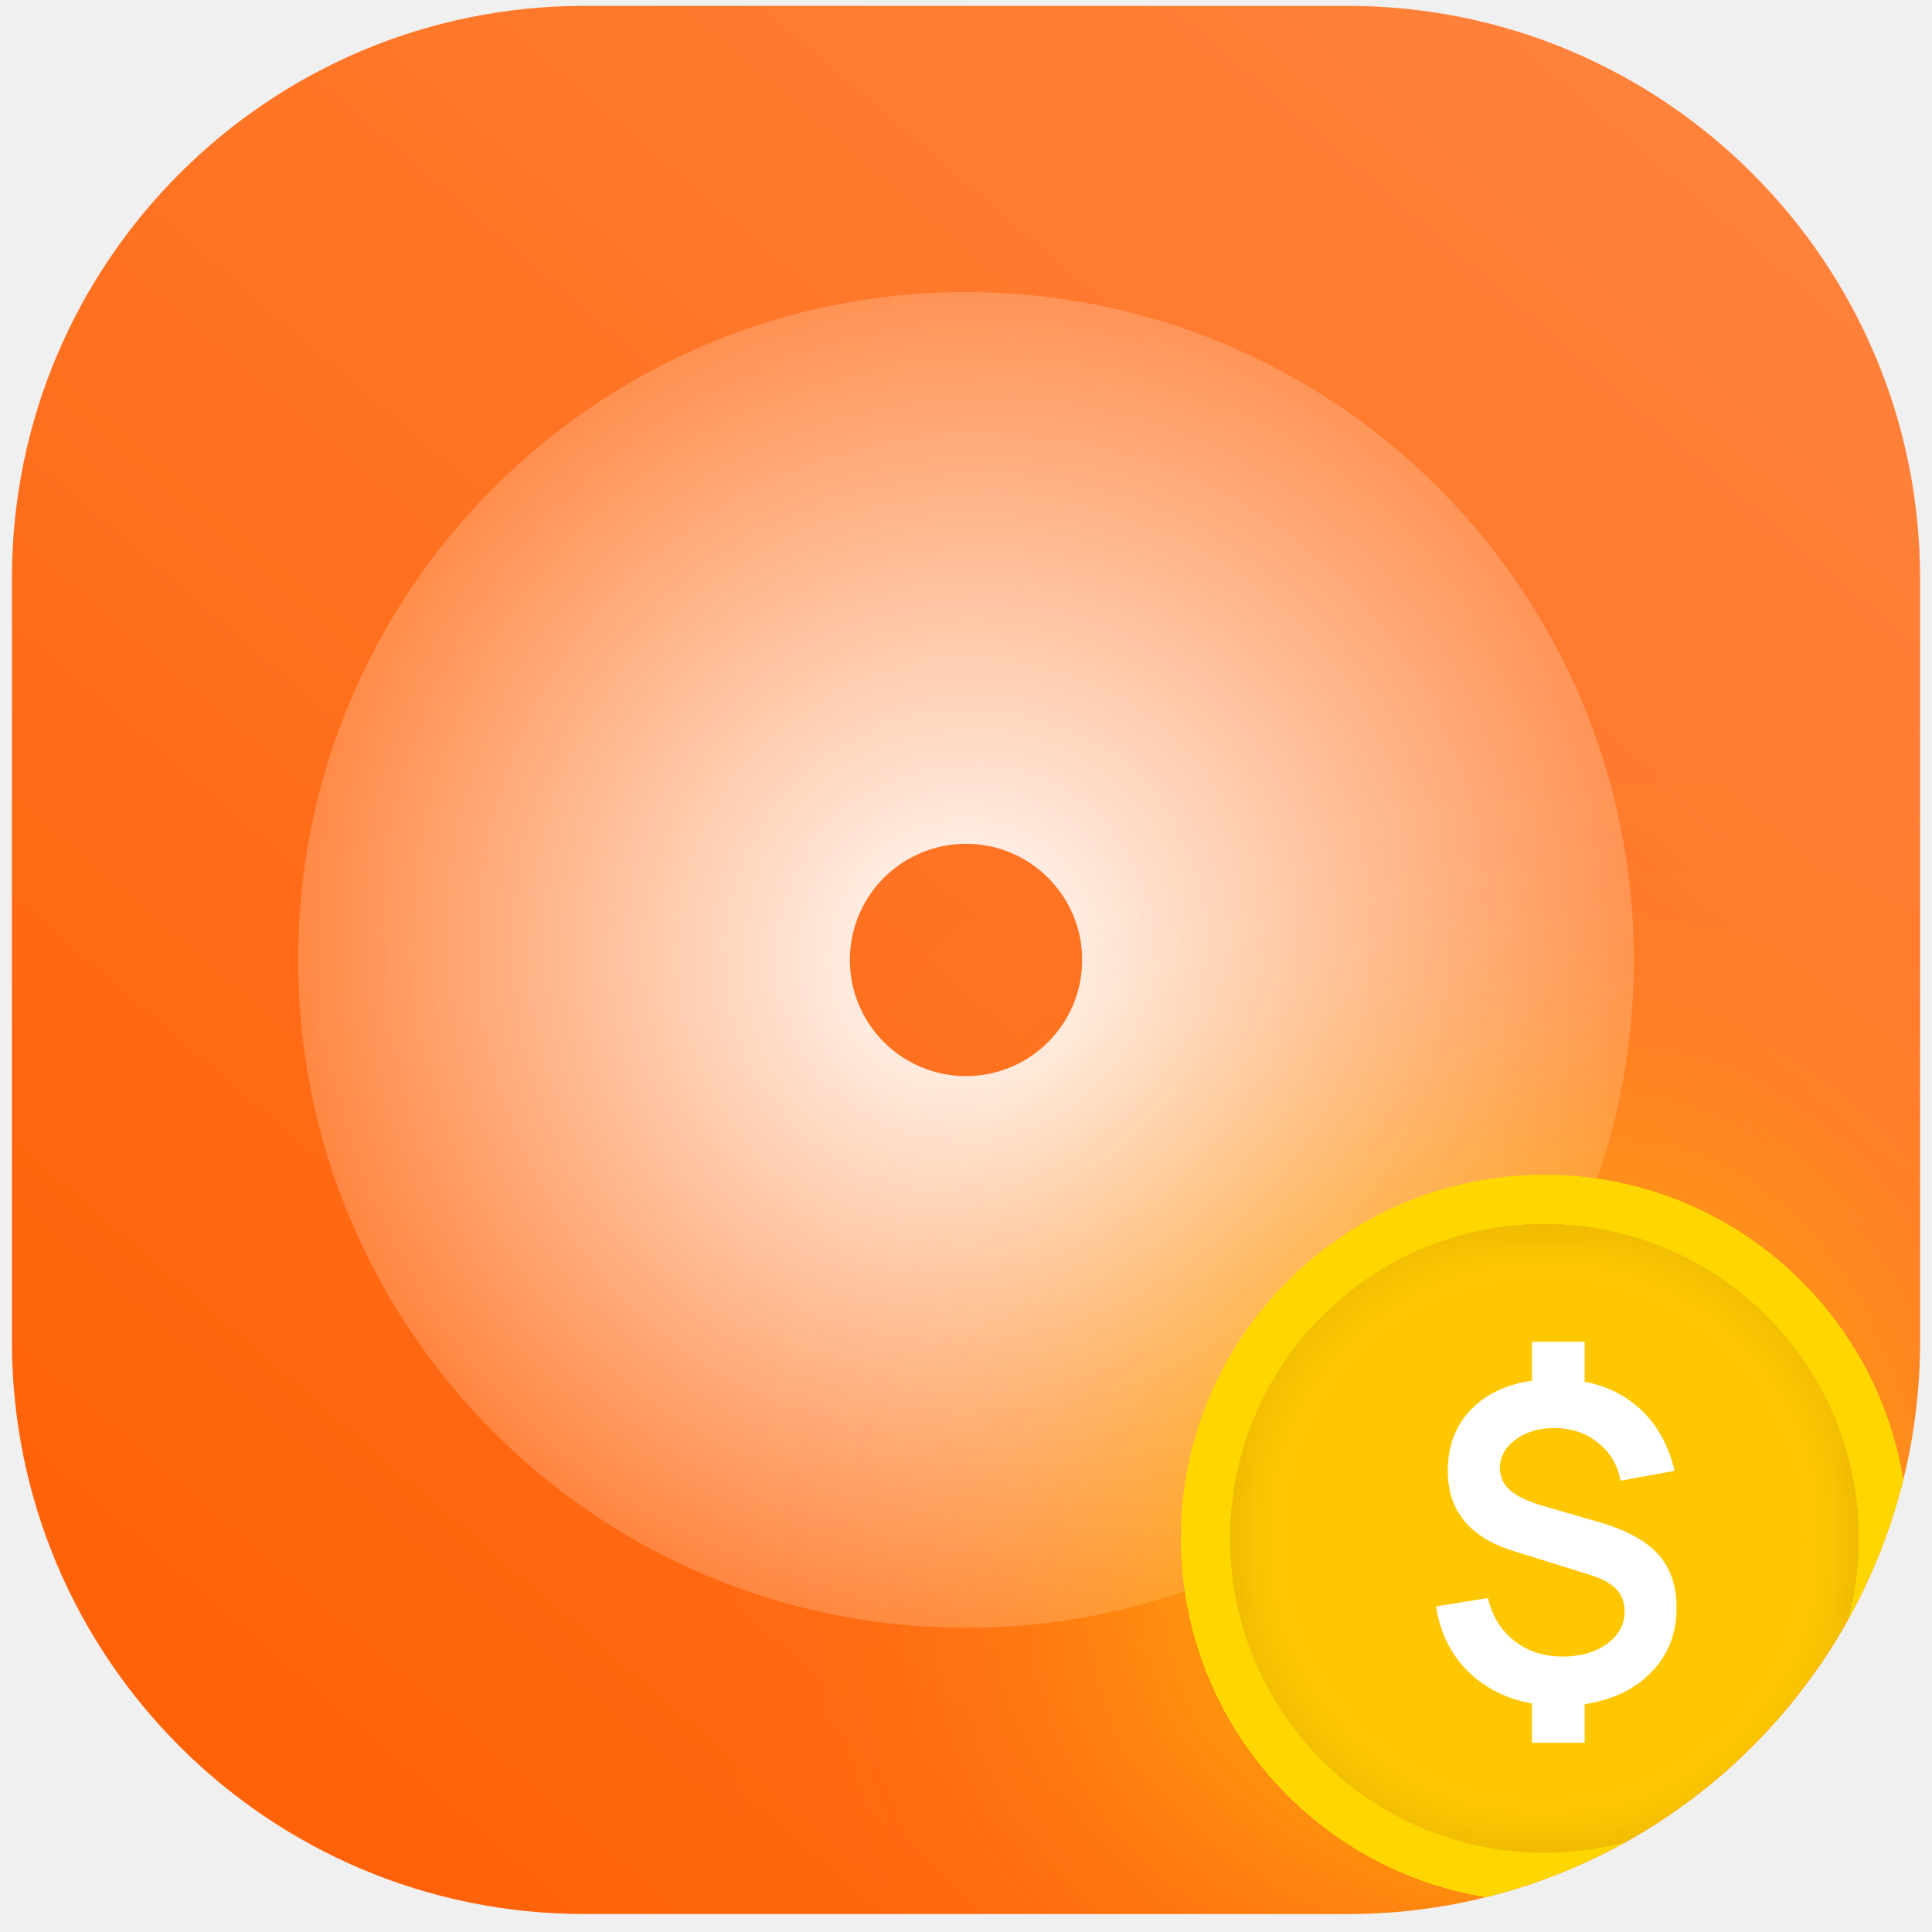
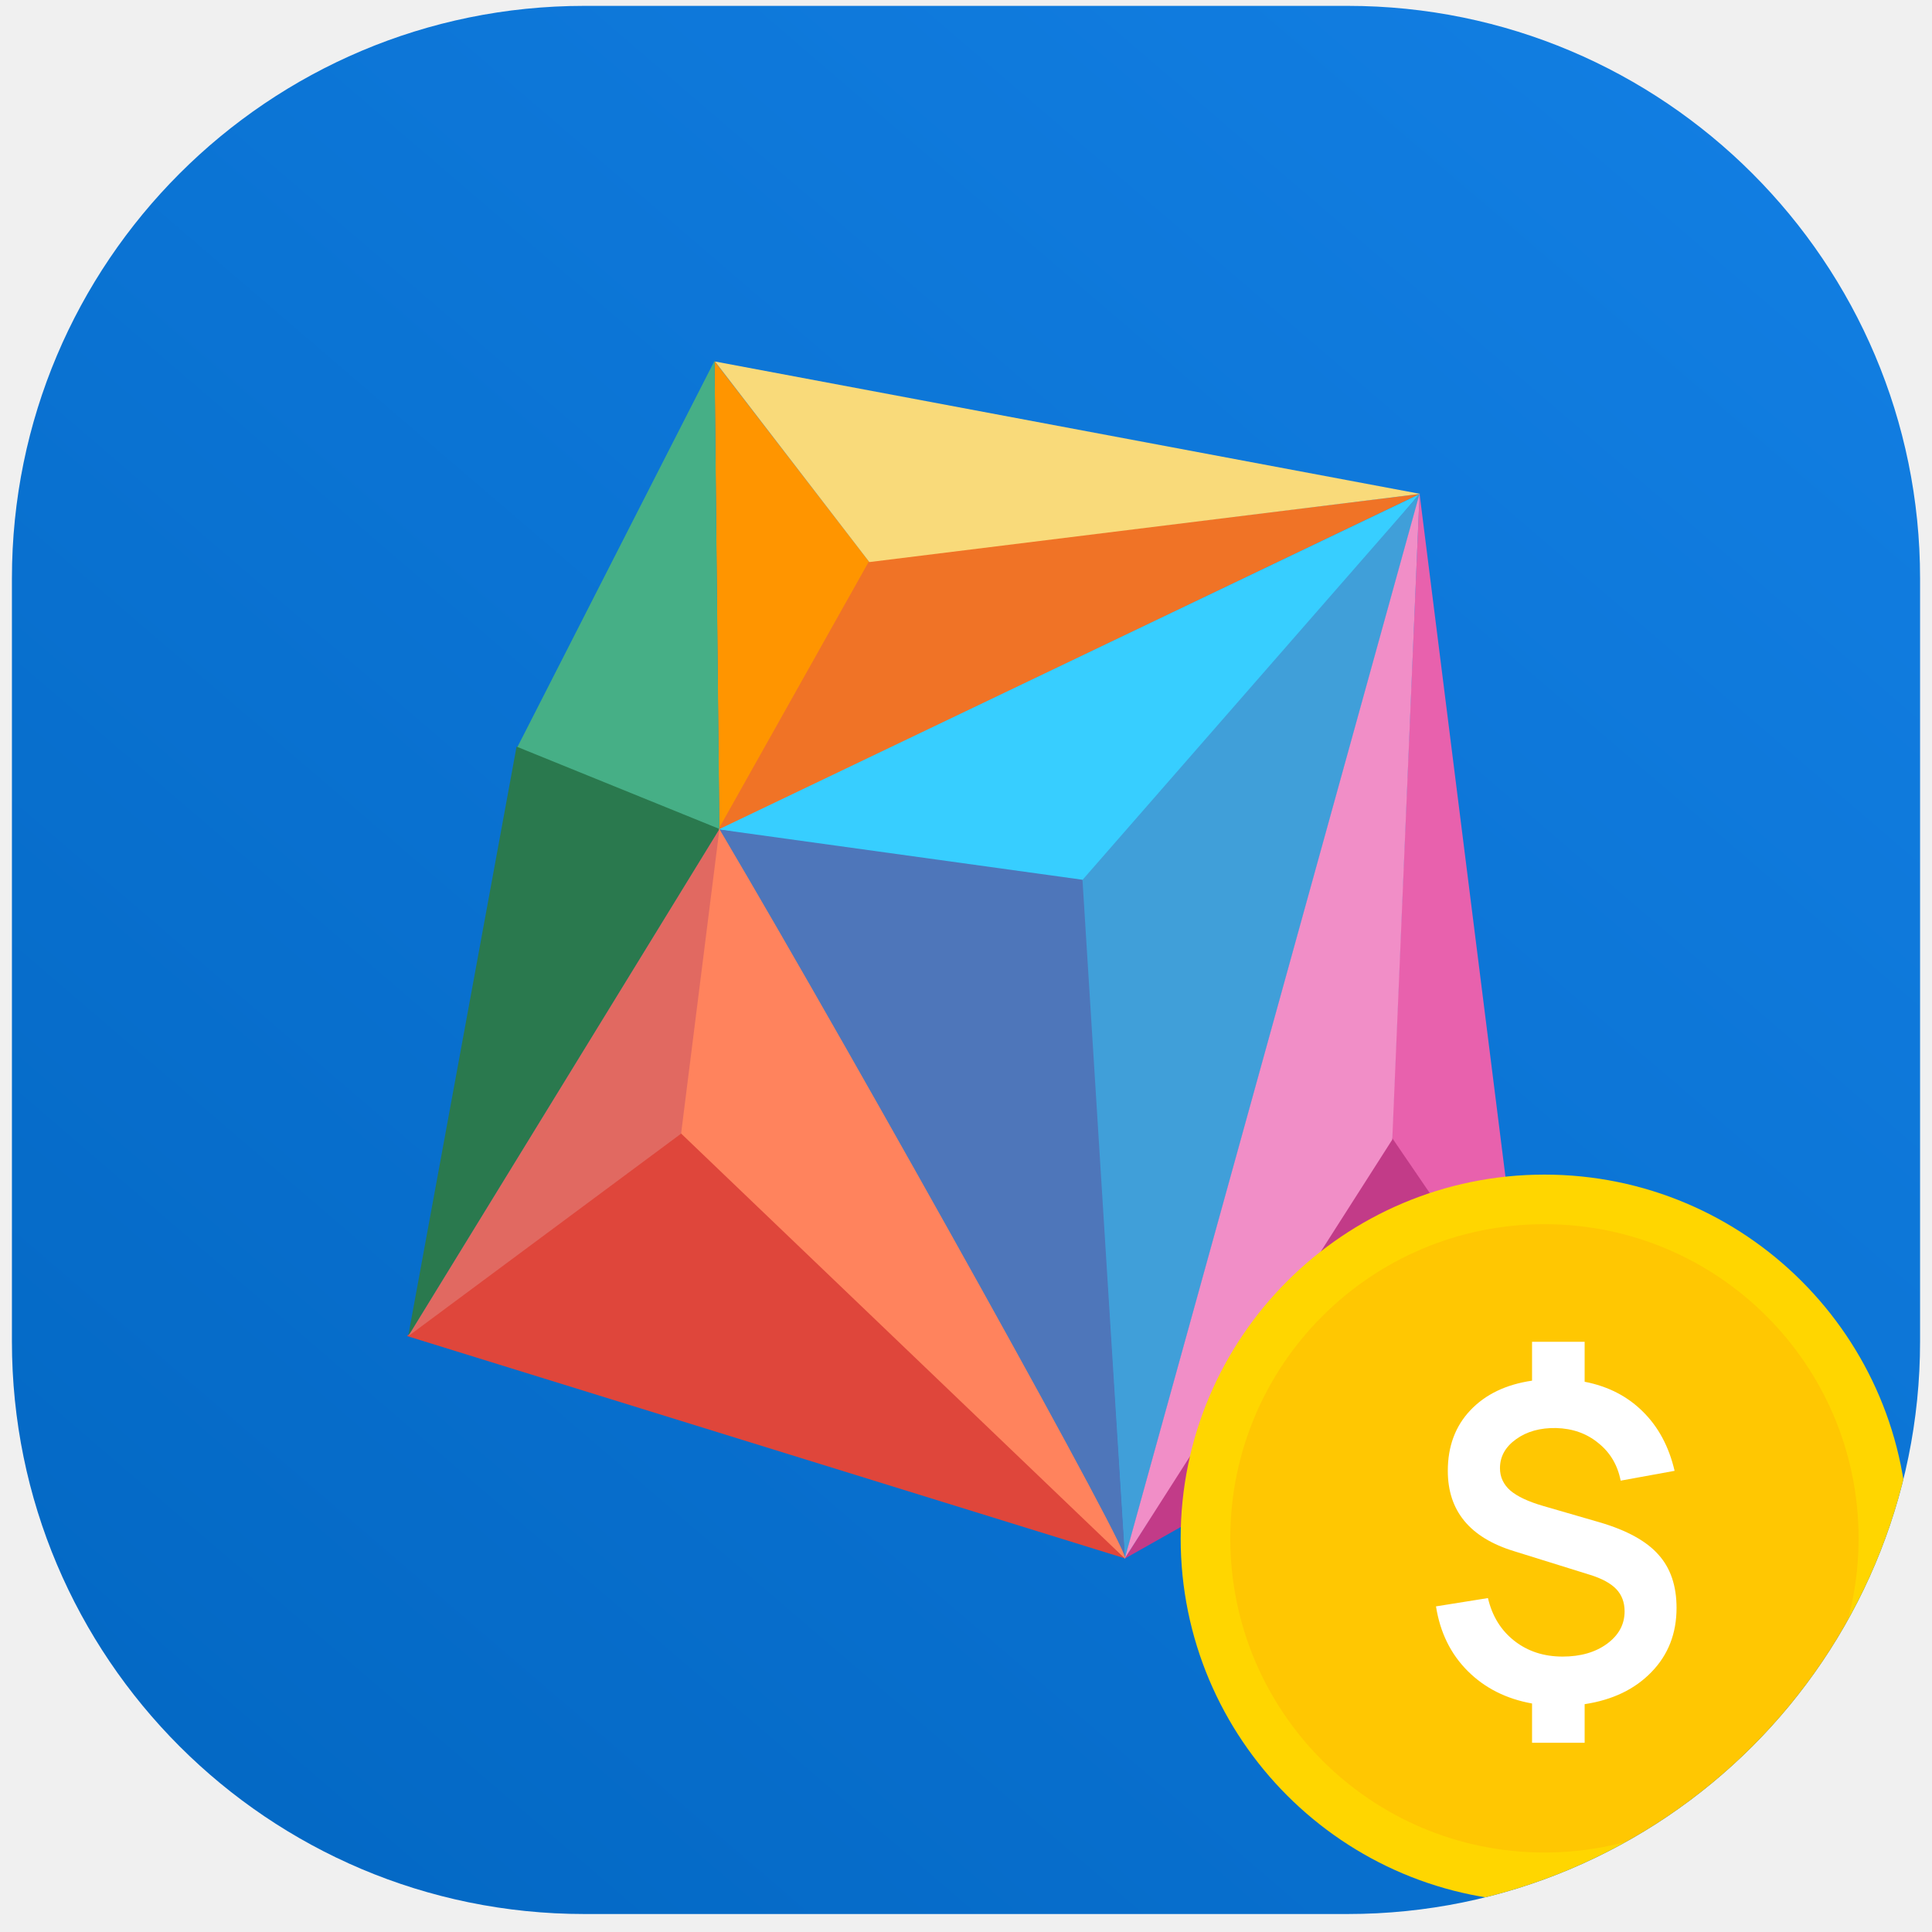
<svg xmlns="http://www.w3.org/2000/svg" width="81" height="81" viewBox="0 0 81 81" fill="none">
-   <rect x="0.5" y="0.246" width="80" height="80" rx="24" fill="url(#paint0_linear_492_2202)" />
-   <path fill-rule="evenodd" clip-rule="evenodd" d="M40.5 12.246C25.036 12.246 12.5 24.782 12.5 40.246C12.5 55.71 25.036 68.246 40.5 68.246C55.964 68.246 68.5 55.71 68.5 40.246C68.5 24.782 55.964 12.246 40.5 12.246ZM40.5 35.377C37.81 35.377 35.63 37.557 35.63 40.246C35.63 42.935 37.81 45.116 40.5 45.116C43.19 45.116 45.37 42.935 45.37 40.246C45.37 37.557 43.19 35.377 40.5 35.377Z" fill="url(#paint1_angular_492_2202)" />
-   <mask id="mask0_492_2202" style="mask-type:alpha" maskUnits="userSpaceOnUse" x="0" y="0" width="81" height="81">
-     <rect x="0.5" y="0.246" width="80" height="80" rx="24" fill="url(#paint2_linear_492_2202)" />
+   <rect x="0.5" y="0.246" width="80" height="80" rx="24" fill="url(#paint0_linear_873_177)" />
+   <path d="M36.47 23.588L29.957 15.14L30.155 34.794L36.47 23.588Z" fill="#FF9500" />
+   <path d="M36.435 23.529L59.53 20.709L30.095 34.814L36.435 23.529Z" fill="#F07326" />
+   <path d="M30.163 34.776L29.956 15.128L21.673 31.358L30.163 34.776Z" fill="#46AF86" />
+   <path d="M30.172 34.758L21.657 31.302L17.109 56.041L30.172 34.758Z" fill="#2A794E" />
+   <path d="M45.511 37.275L59.502 20.724L30.126 34.776L45.511 37.275Z" fill="#37CEFF" />
+   <path d="M47.158 65.364L59.523 20.703L45.343 36.937L47.158 65.364Z" fill="#409FD9" />
+   <path d="M45.383 36.884L30.154 34.776L47.162 65.3L45.383 36.884Z" fill="#4E76BA" />
+   <path d="M63.938 55.863L59.516 20.703L58.351 47.779L63.938 55.863Z" fill="#E861AD" />
+   <path d="M58.269 47.568L47.155 65.346L63.94 55.872L58.269 47.568Z" fill="#C23B88" />
+   <path d="M58.372 47.779L59.516 20.696L47.158 65.336L58.372 47.779Z" fill="#F18EC7" />
+   <path d="M47.147 65.33C47.823 65.871 36.175 44.931 30.145 34.731L28.436 47.588C34.466 53.336 46.471 64.789 47.147 65.33Z" fill="#FF835D" />
+   <path d="M47.147 65.33L28.418 47.392L17.06 56.013L47.147 65.33Z" fill="#DF463B" />
+   <path d="M28.555 47.529L30.163 34.758L17.118 56.017L28.555 47.529Z" fill="#E16961" />
+   <path d="M59.544 20.706L29.977 15.156L36.447 23.565L59.544 20.706Z" fill="#F9DA7A" />
+   <mask id="mask0_873_177" style="mask-type:alpha" maskUnits="userSpaceOnUse" x="0" y="0" width="81" height="81">
+     <rect x="0.5" y="0.246" width="80" height="80" rx="24" fill="url(#paint1_linear_873_177)" />
  </mask>
-   <g mask="url(#mask0_492_2202)">
-     <g filter="url(#filter0_d_492_2202)">
-       <circle cx="64.75" cy="64.496" r="15.25" fill="#FFD600" />
-       <g filter="url(#filter1_i_492_2202)">
-         <circle cx="64.751" cy="64.496" r="13.171" fill="#FFC702" />
-       </g>
-       <path d="M64.232 73.067H66.437V71.447C67.608 71.27 68.542 70.822 69.237 70.102C69.939 69.382 70.29 68.485 70.29 67.412C70.29 66.484 70.037 65.74 69.53 65.179C69.03 64.611 68.209 64.16 67.069 63.824L64.698 63.138C64.07 62.955 63.609 62.739 63.316 62.488C63.03 62.232 62.886 61.921 62.886 61.555C62.886 61.067 63.112 60.661 63.564 60.338C64.015 60.014 64.573 59.859 65.238 59.871C65.934 59.889 66.525 60.1 67.014 60.502C67.508 60.899 67.819 61.424 67.947 62.077L70.207 61.665C69.969 60.646 69.524 59.816 68.871 59.176C68.225 58.535 67.413 58.12 66.437 57.931V56.256H64.232V57.885C63.14 58.044 62.276 58.459 61.642 59.13C61.013 59.795 60.699 60.64 60.699 61.665C60.699 63.342 61.623 64.465 63.472 65.032L66.647 66.021C67.16 66.179 67.532 66.381 67.764 66.625C67.996 66.869 68.112 67.18 68.112 67.558C68.112 68.101 67.868 68.552 67.38 68.912C66.892 69.272 66.269 69.452 65.513 69.452C64.726 69.452 64.052 69.233 63.49 68.793C62.929 68.354 62.56 67.756 62.383 67L60.205 67.348C60.376 68.44 60.818 69.343 61.532 70.056C62.246 70.77 63.146 71.225 64.232 71.42V73.067Z" fill="white" />
-     </g>
+   <g mask="url(#mask0_873_177)">
+     <circle cx="64.75" cy="64.496" r="15.25" fill="#FFD600" />
+     <circle cx="64.751" cy="64.496" r="13.171" fill="#FFC702" />
+     <path d="M64.232 73.067H66.437V71.448C67.609 71.27 68.542 70.822 69.238 70.102C69.939 69.382 70.29 68.486 70.29 67.412C70.29 66.484 70.037 65.74 69.53 65.179C69.03 64.612 68.21 64.16 67.069 63.825L64.699 63.138C64.07 62.955 63.61 62.739 63.317 62.488C63.03 62.232 62.887 61.921 62.887 61.555C62.887 61.067 63.112 60.661 63.564 60.338C64.015 60.014 64.573 59.859 65.239 59.871C65.934 59.889 66.526 60.1 67.014 60.503C67.508 60.899 67.819 61.424 67.947 62.077L70.208 61.665C69.97 60.646 69.524 59.816 68.871 59.176C68.225 58.535 67.413 58.12 66.437 57.931V56.256H64.232V57.885C63.14 58.044 62.276 58.459 61.642 59.13C61.014 59.795 60.7 60.64 60.7 61.665C60.7 63.343 61.624 64.465 63.472 65.032L66.648 66.021C67.16 66.179 67.532 66.381 67.764 66.625C67.996 66.869 68.112 67.18 68.112 67.558C68.112 68.101 67.868 68.553 67.38 68.913C66.892 69.272 66.269 69.453 65.513 69.453C64.726 69.453 64.052 69.233 63.491 68.794C62.929 68.354 62.56 67.757 62.383 67L60.205 67.348C60.376 68.44 60.819 69.343 61.532 70.056C62.246 70.77 63.146 71.225 64.232 71.42V73.067Z" fill="white" />
  </g>
  <defs>
-     <filter id="filter0_d_492_2202" x="31" y="32.746" width="67.5" height="67.5" filterUnits="userSpaceOnUse" color-interpolation-filters="sRGB">
-       <feFlood flood-opacity="0" result="BackgroundImageFix" />
-       <feColorMatrix in="SourceAlpha" type="matrix" values="0 0 0 0 0 0 0 0 0 0 0 0 0 0 0 0 0 0 127 0" result="hardAlpha" />
-       <feOffset dy="2" />
-       <feGaussianBlur stdDeviation="9.25" />
-       <feComposite in2="hardAlpha" operator="out" />
-       <feColorMatrix type="matrix" values="0 0 0 0 1 0 0 0 0 0.78 0 0 0 0 0 0 0 0 1 0" />
-       <feBlend mode="normal" in2="BackgroundImageFix" result="effect1_dropShadow_492_2202" />
-       <feBlend mode="normal" in="SourceGraphic" in2="effect1_dropShadow_492_2202" result="shape" />
-     </filter>
-     <filter id="filter1_i_492_2202" x="51.58" y="51.326" width="26.341" height="26.341" filterUnits="userSpaceOnUse" color-interpolation-filters="sRGB">
-       <feFlood flood-opacity="0" result="BackgroundImageFix" />
-       <feBlend mode="normal" in="SourceGraphic" in2="BackgroundImageFix" result="shape" />
-       <feColorMatrix in="SourceAlpha" type="matrix" values="0 0 0 0 0 0 0 0 0 0 0 0 0 0 0 0 0 0 127 0" result="hardAlpha" />
-       <feOffset />
-       <feGaussianBlur stdDeviation="1.159" />
-       <feComposite in2="hardAlpha" operator="arithmetic" k2="-1" k3="1" />
-       <feColorMatrix type="matrix" values="0 0 0 0 0 0 0 0 0 0 0 0 0 0 0 0 0 0 0.09 0" />
-       <feBlend mode="normal" in2="shape" result="effect1_innerShadow_492_2202" />
-     </filter>
-     <linearGradient id="paint0_linear_492_2202" x1="80.5" y1="-8.754" x2="0.5" y2="84.496" gradientUnits="userSpaceOnUse">
-       <stop stop-color="#FF8844" />
-       <stop offset="1" stop-color="#FF5D00" />
+     <linearGradient id="paint0_linear_873_177" x1="80.5" y1="-8.754" x2="0.5" y2="84.496" gradientUnits="userSpaceOnUse">
+       <stop stop-color="#1481E6" />
+       <stop offset="1" stop-color="#0266C1" />
    </linearGradient>
-     <radialGradient id="paint1_angular_492_2202" cx="0" cy="0" r="1" gradientUnits="userSpaceOnUse" gradientTransform="translate(40.5 40.2461) rotate(-90) scale(28)">
-       <stop stop-color="white" />
-       <stop offset="1" stop-color="white" stop-opacity="0.2" />
-     </radialGradient>
-     <linearGradient id="paint2_linear_492_2202" x1="80.5" y1="-8.754" x2="0.5" y2="84.496" gradientUnits="userSpaceOnUse">
+     <linearGradient id="paint1_linear_873_177" x1="80.5" y1="-8.754" x2="0.5" y2="84.496" gradientUnits="userSpaceOnUse">
      <stop stop-color="#FF8844" />
      <stop offset="1" stop-color="#FF5D00" />
    </linearGradient>
  </defs>
</svg>
